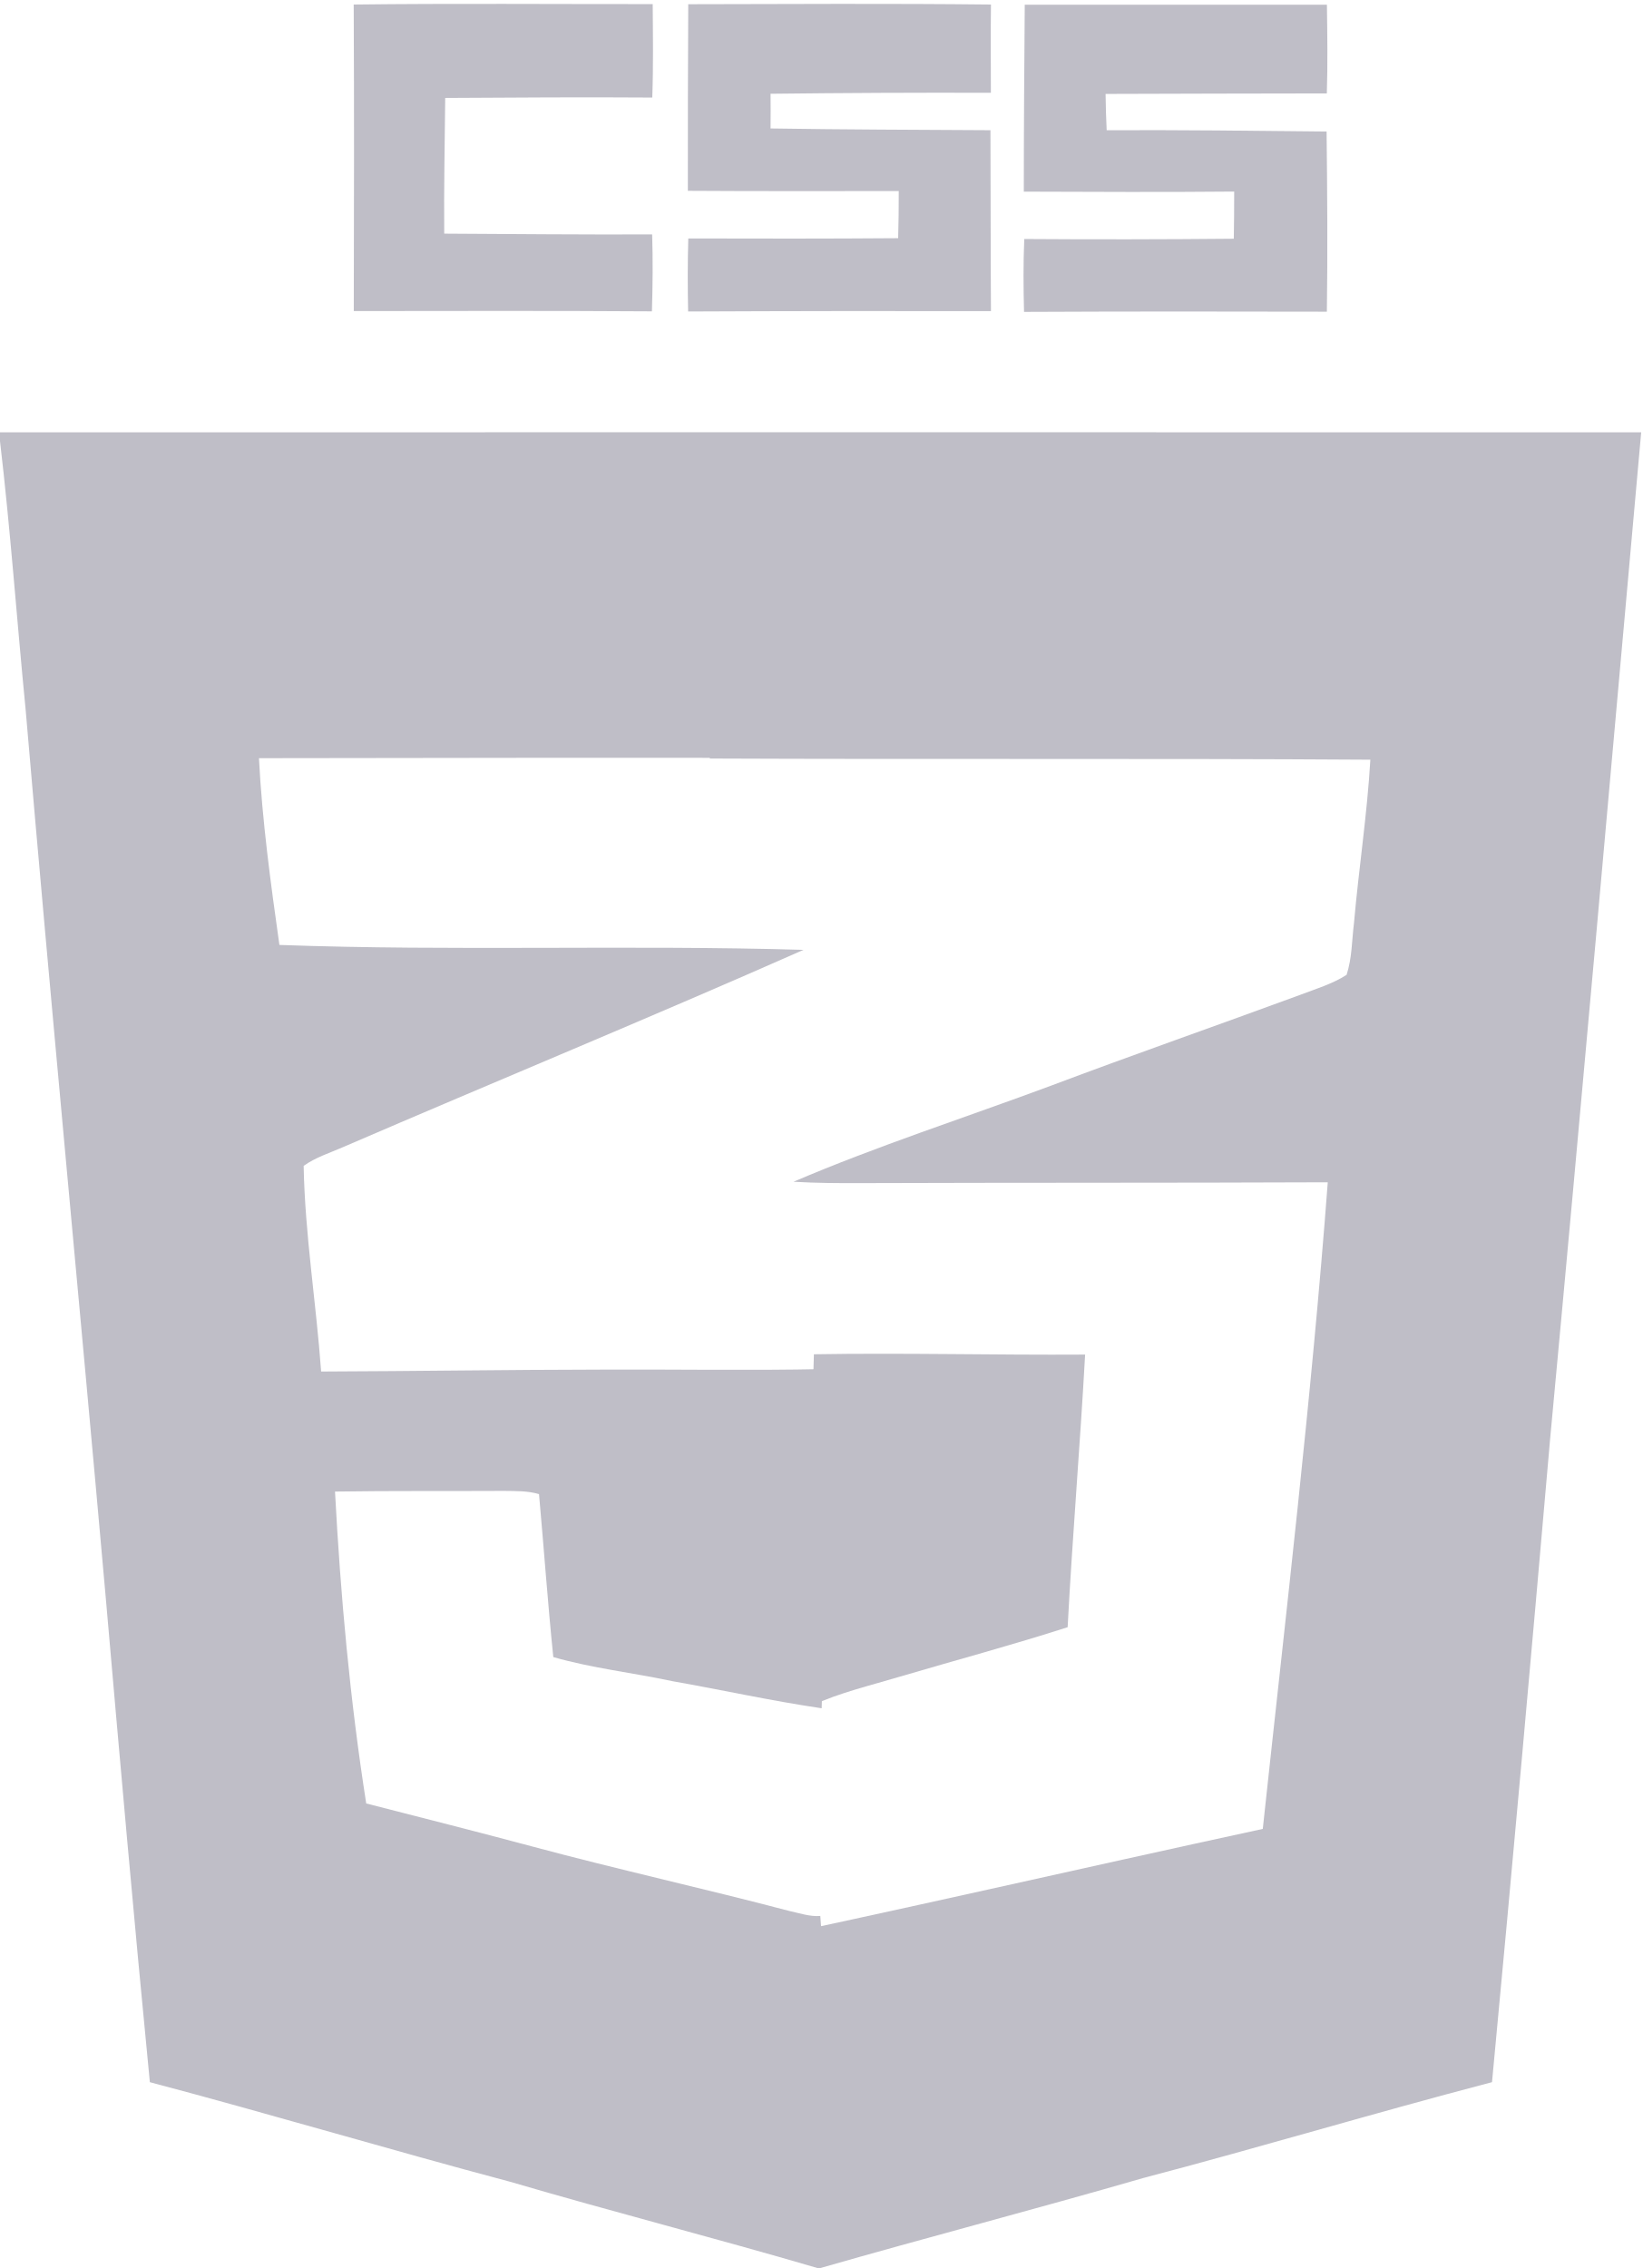
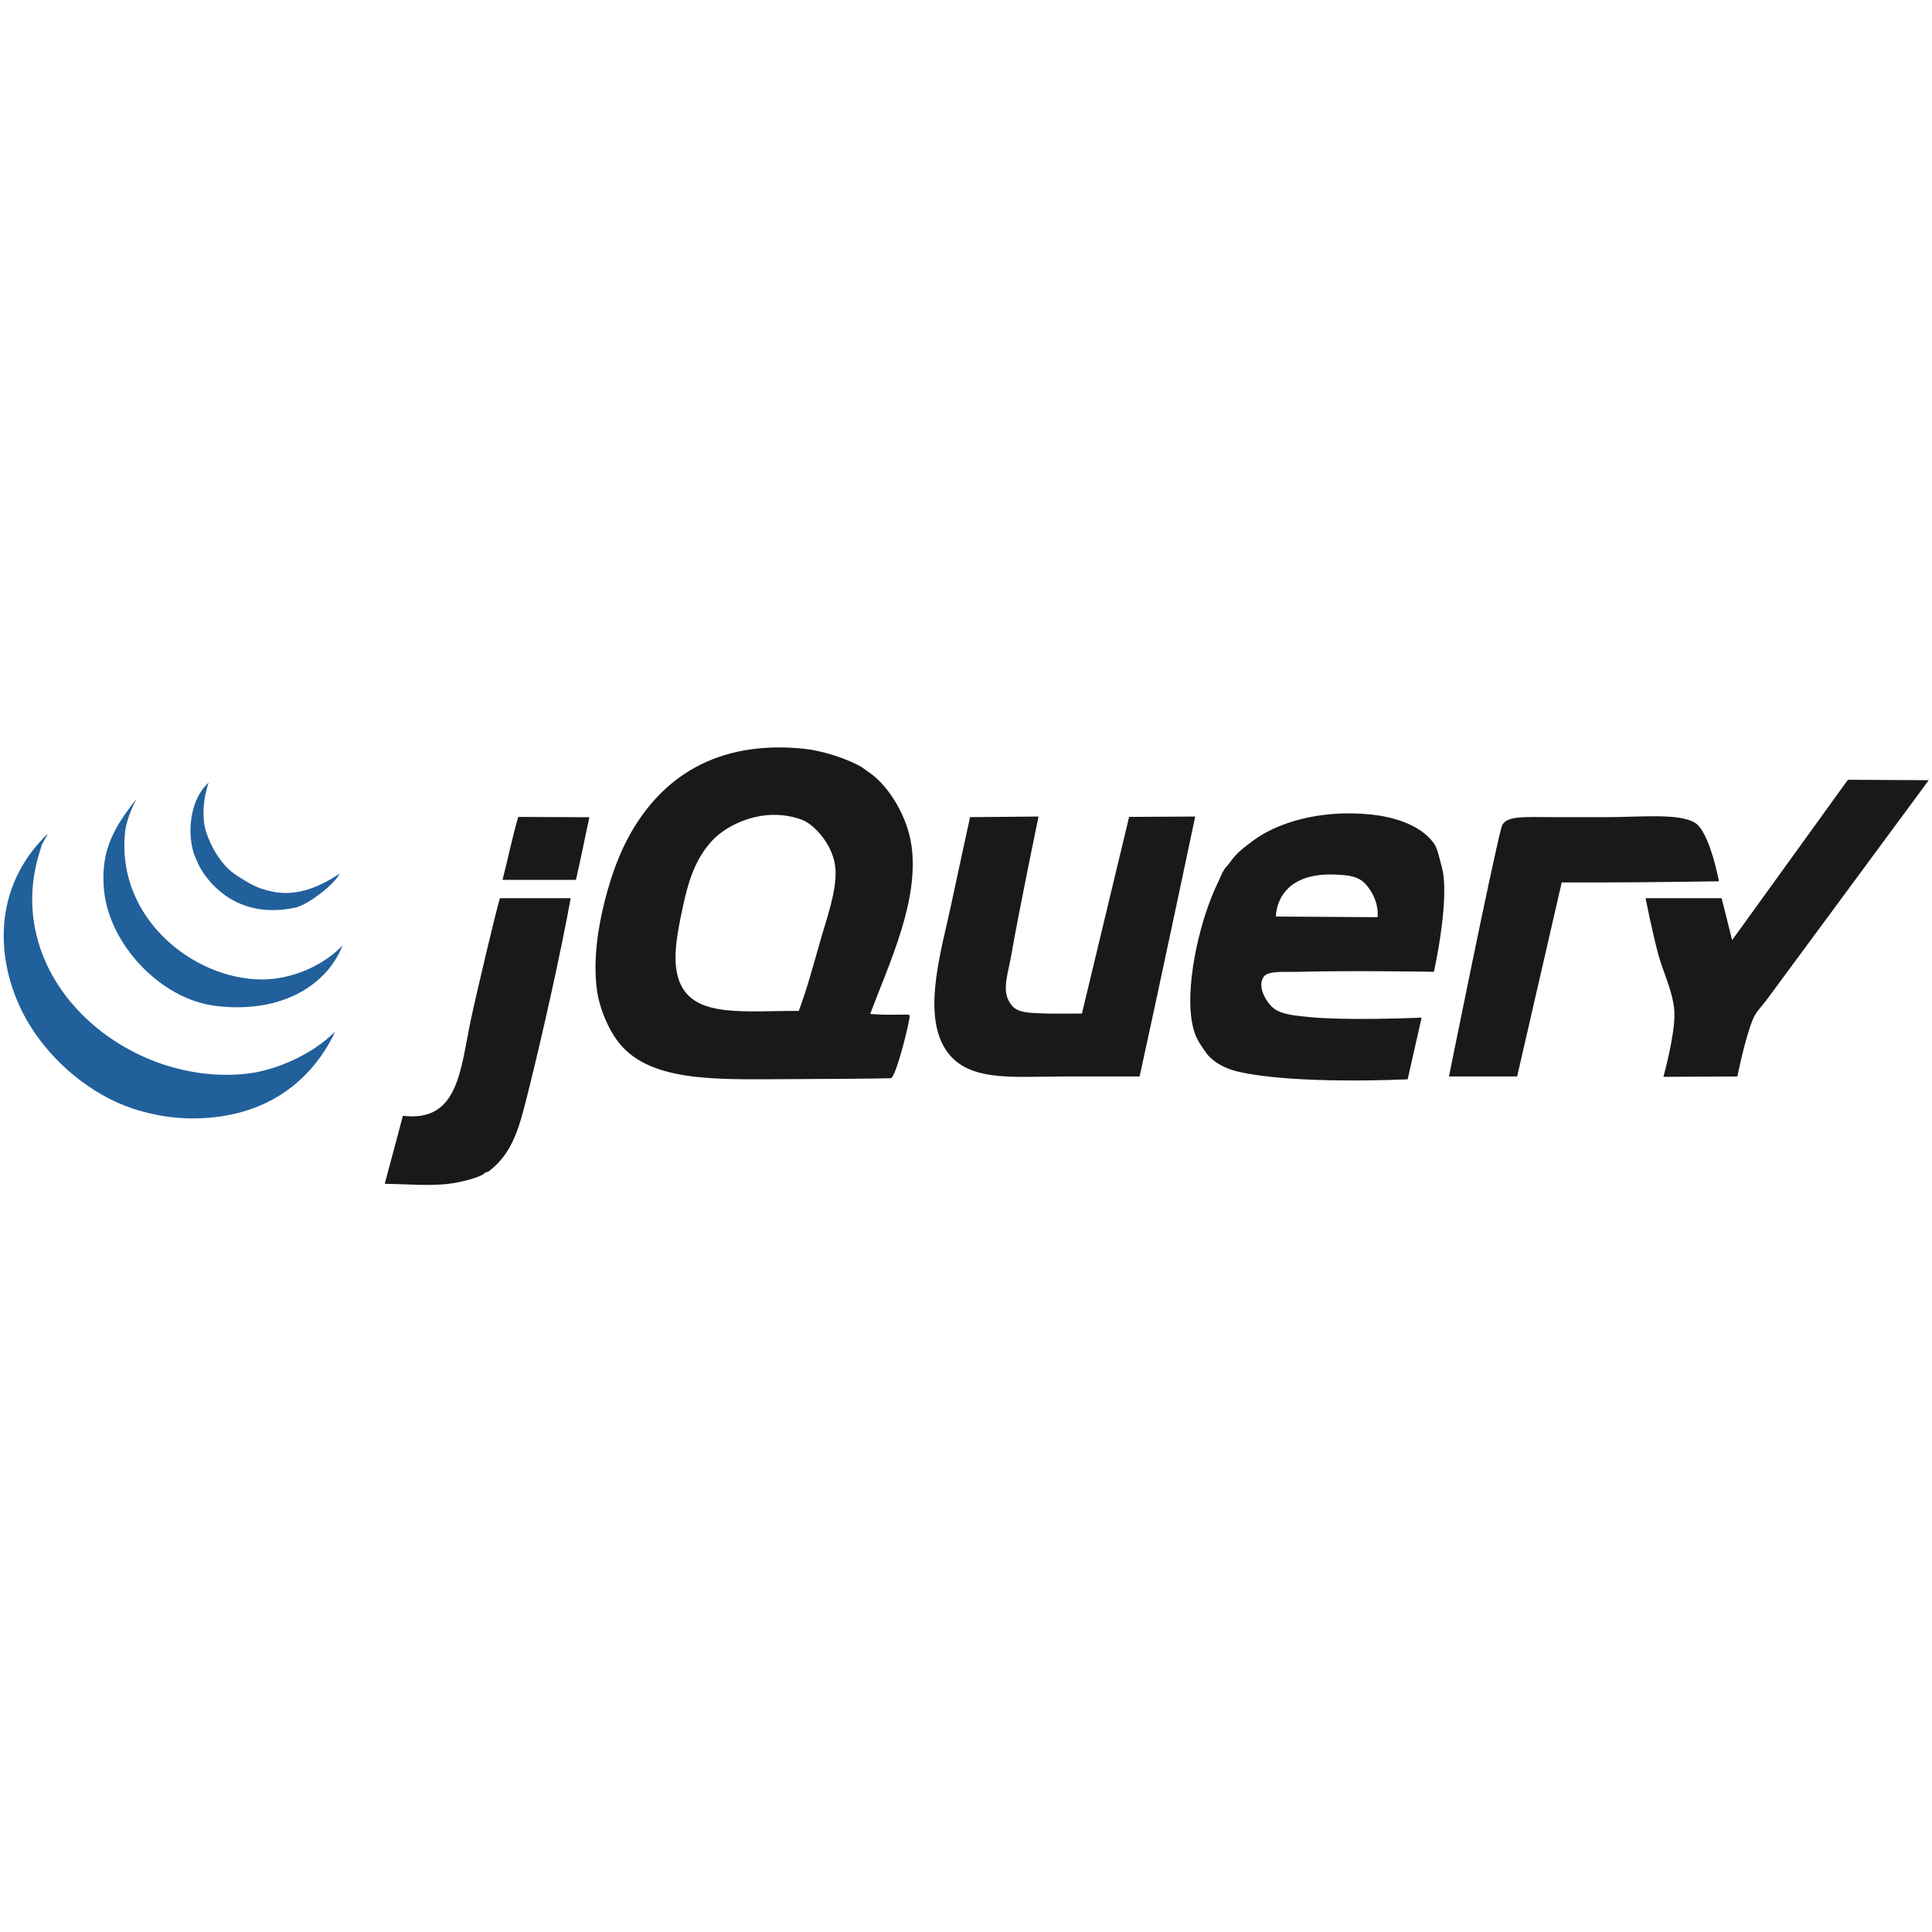
- <svg xmlns="http://www.w3.org/2000/svg" width="42px" height="58px" viewBox="0 0 42 58" version="1.1">
-   <g id="Personal-1-mixed" stroke="none" stroke-width="1" fill="none" fill-rule="evenodd" opacity="0.3">
-     <g transform="translate(-696, -5029)" fill="#282642" fill-rule="nonzero" id="clients">
-       <g transform="translate(350, 4446)">
-         <g id="Group-5" transform="translate(59, 487)">
-           <g id="client-6" transform="translate(287, 96)">
-             <g id="#000000ff" transform="translate(9, 0)">
-               <path d="M0.045,0.116 C2.593,0.085 5.142,0.107 7.691,0.105 C7.697,0.902 7.709,1.698 7.68,2.495 C5.914,2.482 4.149,2.495 2.385,2.505 C2.373,3.662 2.35,4.818 2.36,5.975 C4.132,5.985 5.905,6.002 7.677,5.995 C7.698,6.65 7.691,7.307 7.671,7.962 C5.13,7.945 2.589,7.953 0.047,7.955 C0.053,5.342 0.058,2.73 0.045,0.116 Z" id="Path" />
-               <path d="M8.6,0.108 C11.18,0.103 13.76,0.087 16.341,0.116 C16.331,0.869 16.339,1.621 16.339,2.373 C14.461,2.367 12.583,2.376 10.705,2.398 C10.708,2.693 10.708,2.989 10.705,3.285 C12.58,3.315 14.454,3.319 16.328,3.33 C16.335,4.873 16.331,6.415 16.341,7.956 C13.76,7.952 11.178,7.954 8.597,7.966 C8.584,7.343 8.583,6.721 8.601,6.098 C10.39,6.103 12.18,6.105 13.968,6.091 C13.979,5.69 13.984,5.287 13.983,4.886 C12.186,4.886 10.387,4.892 8.59,4.88 C8.59,3.29 8.59,1.698 8.6,0.108 Z" id="Path" />
-               <path d="M17.205,0.121 C19.78,0.121 22.357,0.121 24.932,0.121 C24.943,0.878 24.954,1.634 24.93,2.389 C23.044,2.388 21.158,2.399 19.272,2.402 C19.277,2.712 19.284,3.021 19.3,3.33 C21.175,3.321 23.05,3.344 24.924,3.364 C24.941,4.899 24.953,6.435 24.931,7.971 C22.35,7.964 19.768,7.964 17.187,7.976 C17.171,7.355 17.166,6.732 17.193,6.112 C18.978,6.125 20.765,6.122 22.551,6.105 C22.556,5.703 22.564,5.301 22.561,4.899 C20.768,4.916 18.975,4.907 17.181,4.901 C17.181,3.308 17.193,1.714 17.205,0.121 Z" id="Path" />
-             </g>
-             <g id="#0170baff" transform="translate(0, 11)">
-               <path d="M0,0.056 C13.99,0.054 27.979,0.053 41.969,0.056 C41.199,8.638 40.442,17.22 39.64,25.8 C39.163,31.284 38.672,36.768 38.154,42.248 C35.168,43.028 32.212,43.917 29.228,44.701 C26.487,45.494 23.724,46.213 20.982,47 L20.901,47 C18.291,46.234 15.655,45.561 13.046,44.795 C9.966,43.976 6.913,43.063 3.832,42.248 C3.43,38.14 3.068,34.03 2.71,29.92 C2.036,22.326 1.303,14.737 0.655,7.142 C0.43,4.856 0.269,2.563 0,0.282 L0,0.056 M21.05,3.441 C21.021,5.09 21.072,6.74 21.021,8.387 C16.222,8.37 11.421,8.384 6.622,8.389 C6.704,9.989 6.921,11.578 7.145,13.165 C11.61,13.328 16.082,13.159 20.547,13.291 C16.64,15.019 12.686,16.647 8.762,18.34 C8.426,18.487 8.066,18.599 7.765,18.815 C7.798,20.572 8.086,22.32 8.212,24.074 C10.592,24.066 12.971,24.028 15.351,24.025 C17.258,24.015 19.166,24.052 21.074,24.011 C20.983,26.901 21.102,29.795 21.012,32.686 C19.729,32.498 18.462,32.216 17.183,31.991 C16.175,31.775 15.142,31.662 14.149,31.377 C14.007,29.99 13.909,28.599 13.784,27.21 C13.496,27.123 13.192,27.132 12.895,27.127 C11.453,27.135 10.01,27.122 8.567,27.144 C8.708,29.812 8.951,32.477 9.365,35.12 C10.787,35.486 12.212,35.845 13.632,36.226 C15.806,36.81 18.008,37.296 20.187,37.87 C20.446,37.925 20.708,38.019 20.977,37.997 C21.122,39.753 21.01,41.519 21.037,43.279 C21.539,43.199 22.033,43.076 22.518,42.929 C26.642,41.824 30.761,40.699 34.882,39.583 C35.087,37.984 35.183,36.374 35.345,34.772 C35.774,29.9 36.206,25.027 36.655,20.157 C37.182,14.585 37.638,9.006 38.168,3.434 C32.462,3.439 26.756,3.423 21.05,3.441 Z" id="Shape" />
-             </g>
-             <g id="#29a9dfff" transform="translate(18, 14)">
-               <path d="M0.188,0.309 C7.157,0.291 14.127,0.307 21.098,0.302 C20.45,6.035 19.893,11.775 19.25,17.509 C18.7,22.52 18.172,27.533 17.649,32.546 C17.451,34.195 17.334,35.852 17.083,37.497 C12.049,38.645 7.018,39.803 1.98,40.94 C1.388,41.092 0.785,41.218 0.171,41.3 C0.138,39.489 0.275,37.672 0.098,35.866 C0.143,35.858 0.234,35.843 0.279,35.836 C4.964,34.859 9.617,33.783 14.292,32.771 C14.883,27.262 15.538,21.755 15.954,16.235 C11.979,16.252 8.002,16.242 4.026,16.256 C3.447,16.258 2.868,16.256 2.292,16.221 C4.431,15.306 6.682,14.581 8.878,13.764 C10.985,12.97 13.119,12.226 15.234,11.447 C15.642,11.291 16.077,11.162 16.435,10.93 C16.576,10.5 16.569,10.05 16.624,9.61 C16.746,8.214 16.962,6.826 17.043,5.428 C11.413,5.391 5.783,5.423 0.152,5.398 C0.215,3.703 0.152,2.006 0.188,0.309 Z" id="Path" />
-               <path d="M2.813,20.633 C5.124,20.594 7.437,20.656 9.749,20.641 C9.621,22.966 9.424,25.288 9.302,27.613 C7.885,28.069 6.446,28.454 5.017,28.876 C4.256,29.104 3.474,29.285 2.749,29.62 C2.842,26.626 2.719,23.628 2.813,20.633 Z" id="Path" />
-             </g>
-           </g>
-         </g>
-       </g>
+ <svg xmlns="http://www.w3.org/2000/svg" width="512px" height="512px" viewBox="0 -198 512 512">
+   <g fill="none" fill-rule="evenodd">
+     <path d="M489.718 8.646l21.42.118s-39.824 53.964-43.076 58.362c-1.056 1.424-2.66 2.96-3.474 4.864-2.057 4.786-4.169 15.285-4.169 15.285l-19.599.098s3.05-10.944 2.924-16.773c-.11-5.092-2.71-10.178-4.168-15.285-1.474-5.17-3.475-15.286-3.475-15.286h20.15l2.779 11.117 30.688-42.5" fill="#1A1918" />
+     <path d="M449.157 20.027c3.953 2.383 6.379 15.529 6.379 15.529s-20.684.305-31.94.305h-9.727l-11.812 51.414h-18.064s11.242-55.874 13.896-66.004c.86-3.28 5.892-2.717 14.389-2.717h13.569c8.762 0 19.003-1.119 23.31 1.473M365.06 45.067s.563-3.3-1.91-7.122c-2.113-3.258-4.064-4.016-9.623-4.19-15.695-.493-15.39 11.138-15.39 11.138l26.923.174zm17.022-13.32c2.3 8.297-2.084 27.792-2.084 27.792s-22.894-.382-35.434 0c-3.899.119-8.566-.424-9.727 1.39-1.633 2.542.597 6.455 2.487 8.108 2.175 1.903 6.412 2.12 7.935 2.313 10.178 1.293 31.48.334 31.48.334l-3.69 16.34s-30.103 1.51-45.16-2.084c-2.973-.708-5.76-2.139-7.643-4.168-.514-.555-.96-1.312-1.446-1.966-.388-.522-1.52-2.237-2.028-3.593-3.439-9.164.403-26.72 4.169-36.128.437-1.09.986-2.473 1.564-3.648.722-1.465 1.333-3.119 1.91-3.995.388-.604.869-.993 1.272-1.563.465-.674 1.006-1.327 1.507-1.91 1.39-1.612 2.967-2.752 4.864-4.168 6.273-4.698 17.626-8.345 31.265-6.949 5.135.528 12.89 2.362 16.675 7.643 1.014 1.41 1.515 4.21 2.084 6.253zM299.229 18.49l17.516-.103s-9.762 46.307-14.737 68.888h-20.15c-14.082 0-26.623 1.744-31.959-8.338-5.176-9.789-.236-25.887 2.084-36.824 1.64-7.74 5.094-23.56 5.094-23.56l18.148-.166s-5.128 24.63-7.262 36.928c-.764 4.405-2.34 8.553-.694 11.81 1.563 3.1 3.752 3.322 10.421 3.475 2.113.05 9.033 0 9.033 0l12.506-52.11M217.244 51.84c1.834-6.516 4.509-13.582 4.169-19.454-.368-6.28-5.634-11.998-9.032-13.2-10.234-3.613-19.815 1.438-23.623 5.558-4.926 5.336-6.594 11.569-8.338 20.15-1.298 6.37-2.362 13.095 0 18.063 4.182 8.783 17.224 6.865 31.266 6.949 2.084-5.586 3.807-11.86 5.558-18.066zm24.318-25.706c2 14.548-5.676 30.606-10.964 44.57 5.392.487 10.117-.075 10.457.327.354.521-3.614 16.668-4.997 16.71-4.279.111-18.459.229-24.372.229-19.295 0-37.345 1.257-46.55-8.337-3.738-3.898-6.323-10.583-6.949-15.286-1.042-7.851.264-16.495 2.085-23.622 1.647-6.435 3.758-12.507 6.948-18.066C175.328 8.507 189.432-1.998 213.075.427c4.586.472 11.172 2.48 15.286 4.863.284.167 1.279.959 1.507 1.098 5.559 3.537 10.624 11.978 11.694 19.746zM156.193 18.574c-1.167 5.315-2.334 11.34-3.564 16.592h-19.454c1.507-5.822 2.661-11.61 4.169-16.675 6.225 0 12.013.083 18.85.083M132.48 40.03h18.76c-2.453 13.576-7.31 35.475-11.117 50.719-2.383 9.54-3.974 16.501-10.422 21.538-.577.452-.91.237-1.39.695-1.188 1.133-6.684 2.447-9.726 2.779-4.947.536-10.54.07-16.62-.055 1.591-5.815 3.391-12.798 4.809-18.01 14.82 1.794 15.195-12.214 18.064-25.706 1.66-7.796 6.691-28.834 7.642-31.96" fill="#1A1918" />
+     <g fill="#21609B">
+       <path d="M88.708 75.464l-.402 1.042c-6.85 13.34-18.989 21.524-36.303 21.885-8.094.167-15.806-1.91-20.844-4.168C20.287 89.338 11.142 80.279 6.148 70.6c-7.164-13.875-8.456-33.176 6.44-47.592.23 0-1.807 3.126-1.577 3.126l-.41 1.334C-.133 61.074 32.938 89.874 65.086 86.58c7.726-.792 17.578-5.023 23.622-11.116" />
+       <path d="M69.254 61.568c8.088.055 16.536-3.725 21.539-9.032-4.377 11.11-17.05 18.251-34.044 15.98-14.23-1.904-27.785-16.223-29.181-30.571-1.021-10.442 2.618-16.674 8.615-24.234-2.084 3.954-2.863 7.003-3.057 8.948-2.278 22.588 18.044 38.79 36.128 38.909" />
+       <path d="M89.98 33.512c-1.257 2.884-8.496 8.33-11.693 9.011-12.659 2.697-20.766-3.306-25.013-10.137-.631-1.02-1.798-3.806-2.007-4.515-1.647-5.6-.89-14.07 4.023-18.454-1.48 4.169-1.696 9.011-.917 12.159.472 1.903 1.91 5.226 3.349 7.316 2.618 3.807 4.279 4.732 7.642 6.754 1.515.91 3.14 1.64 3.842 1.84 3.189.939 9.922 3.412 20.775-3.974" />
    </g>
  </g>
</svg>
